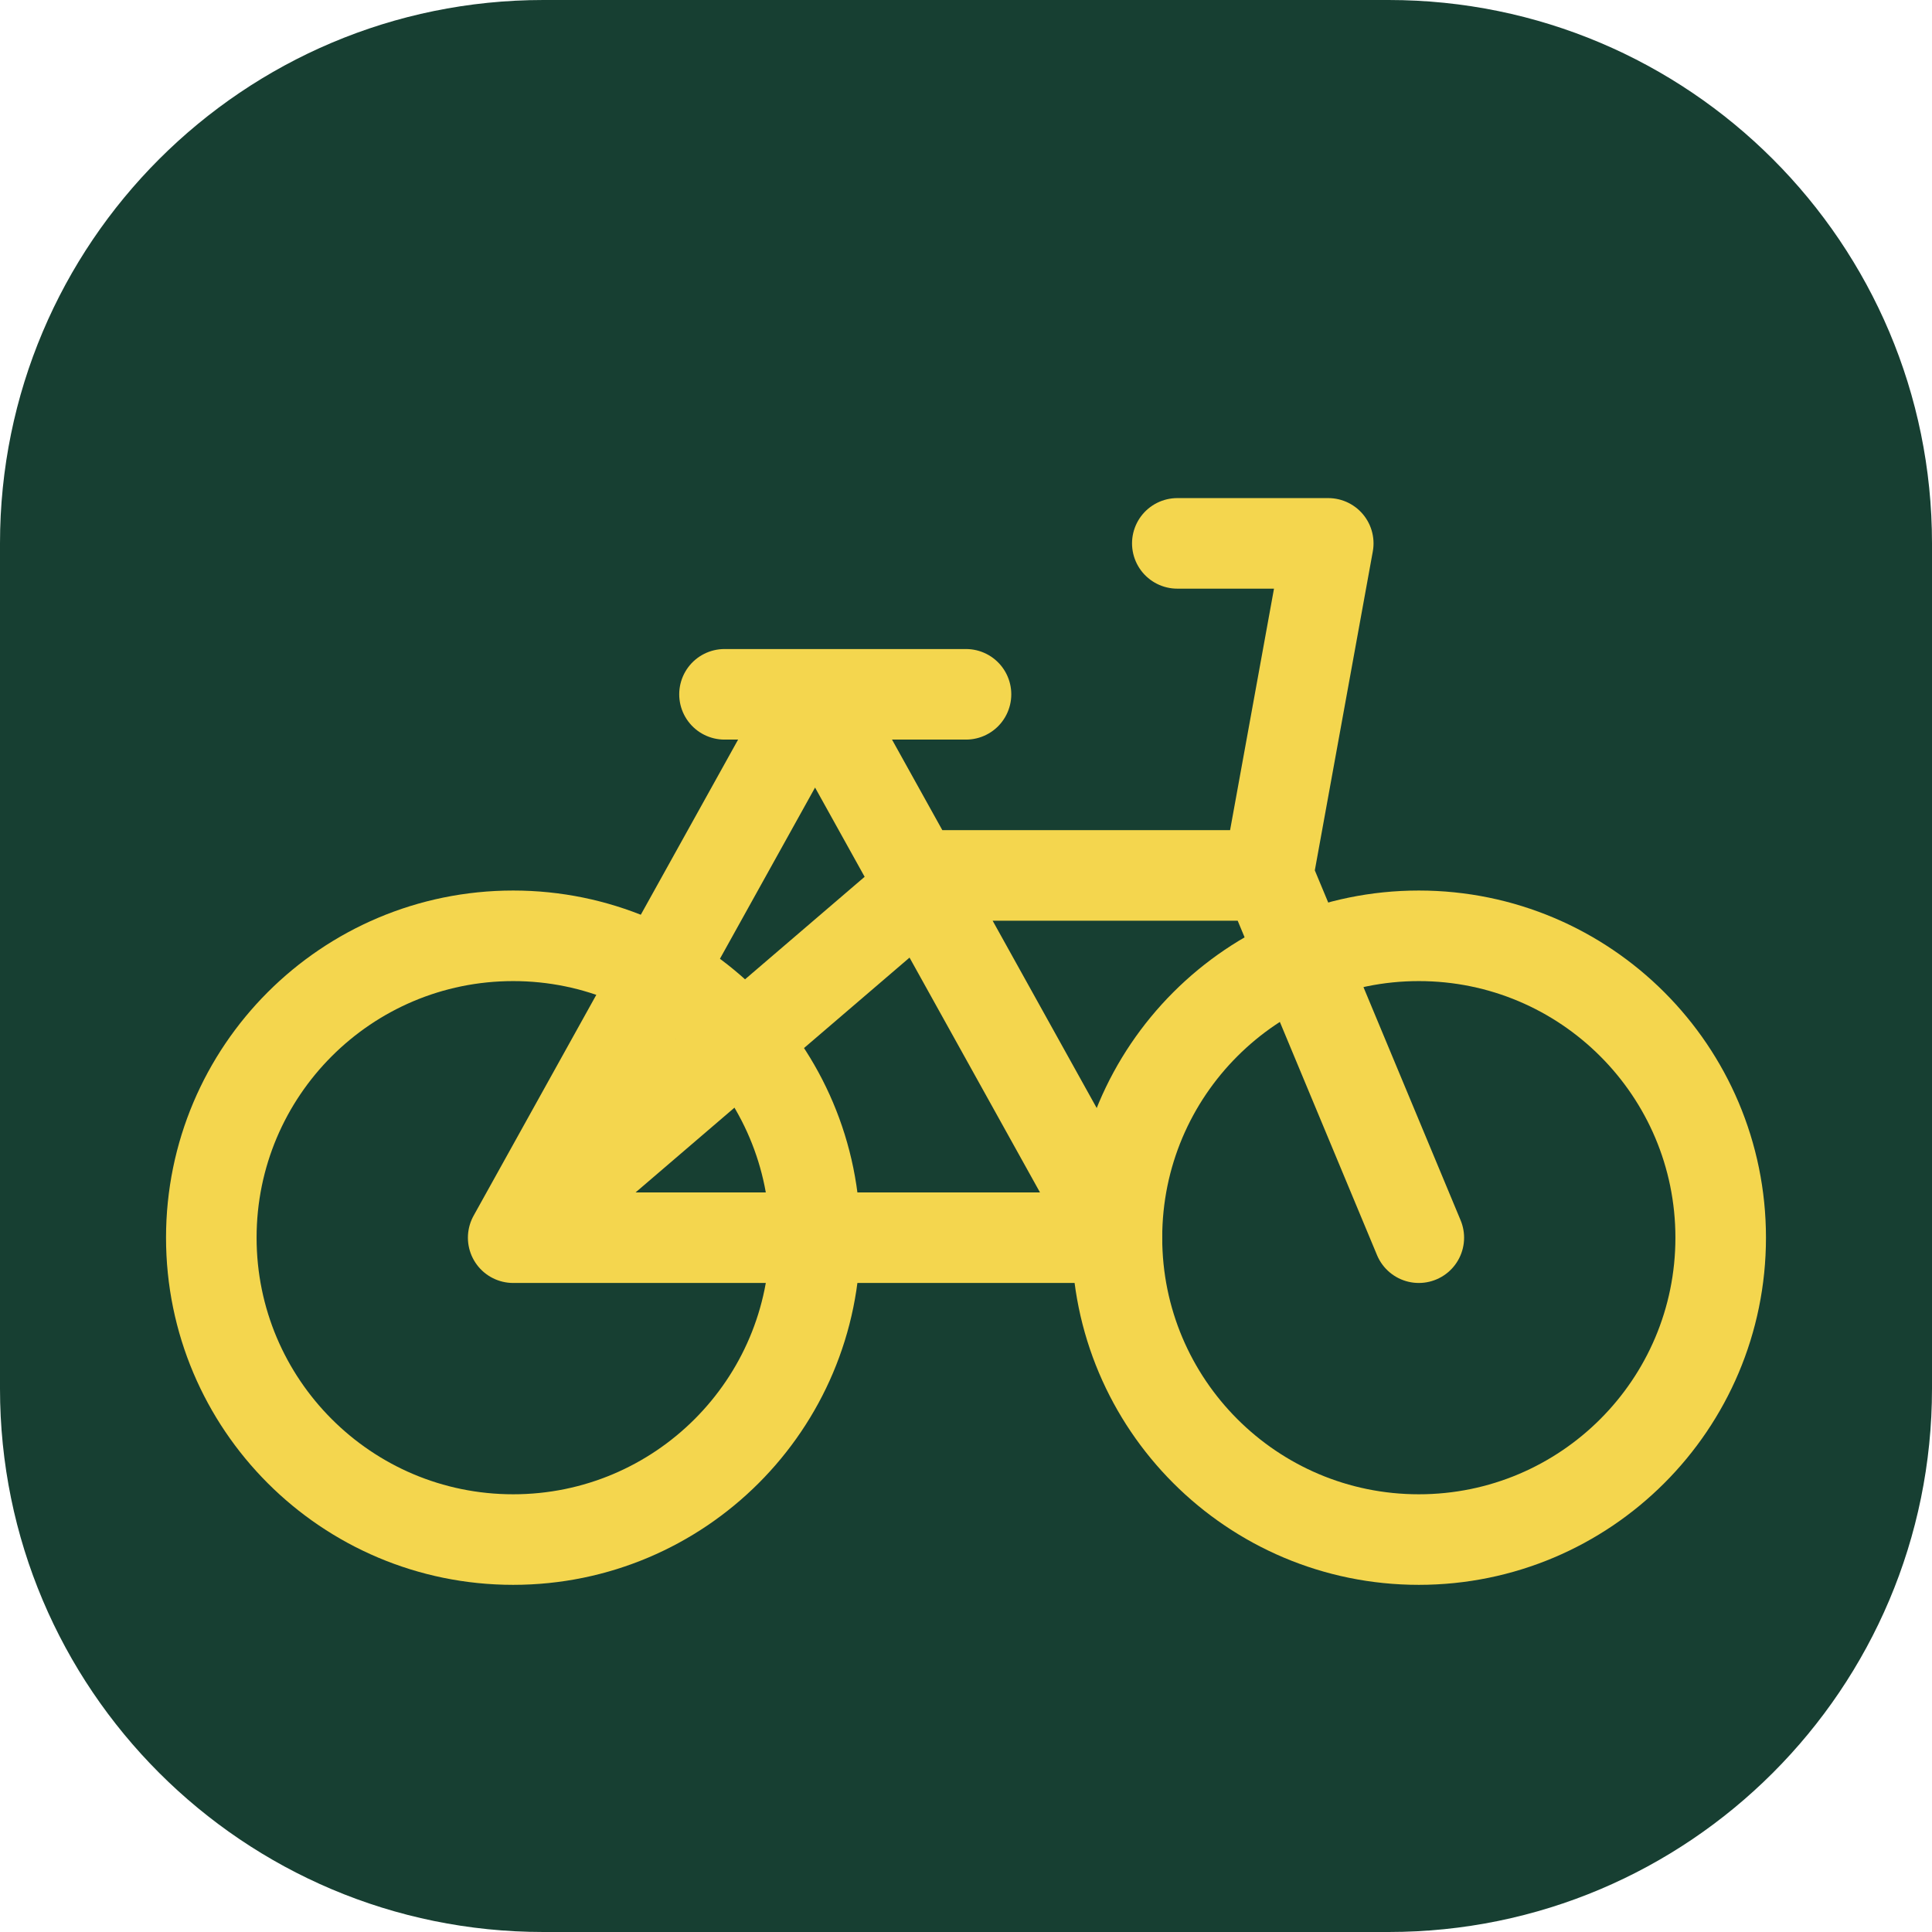
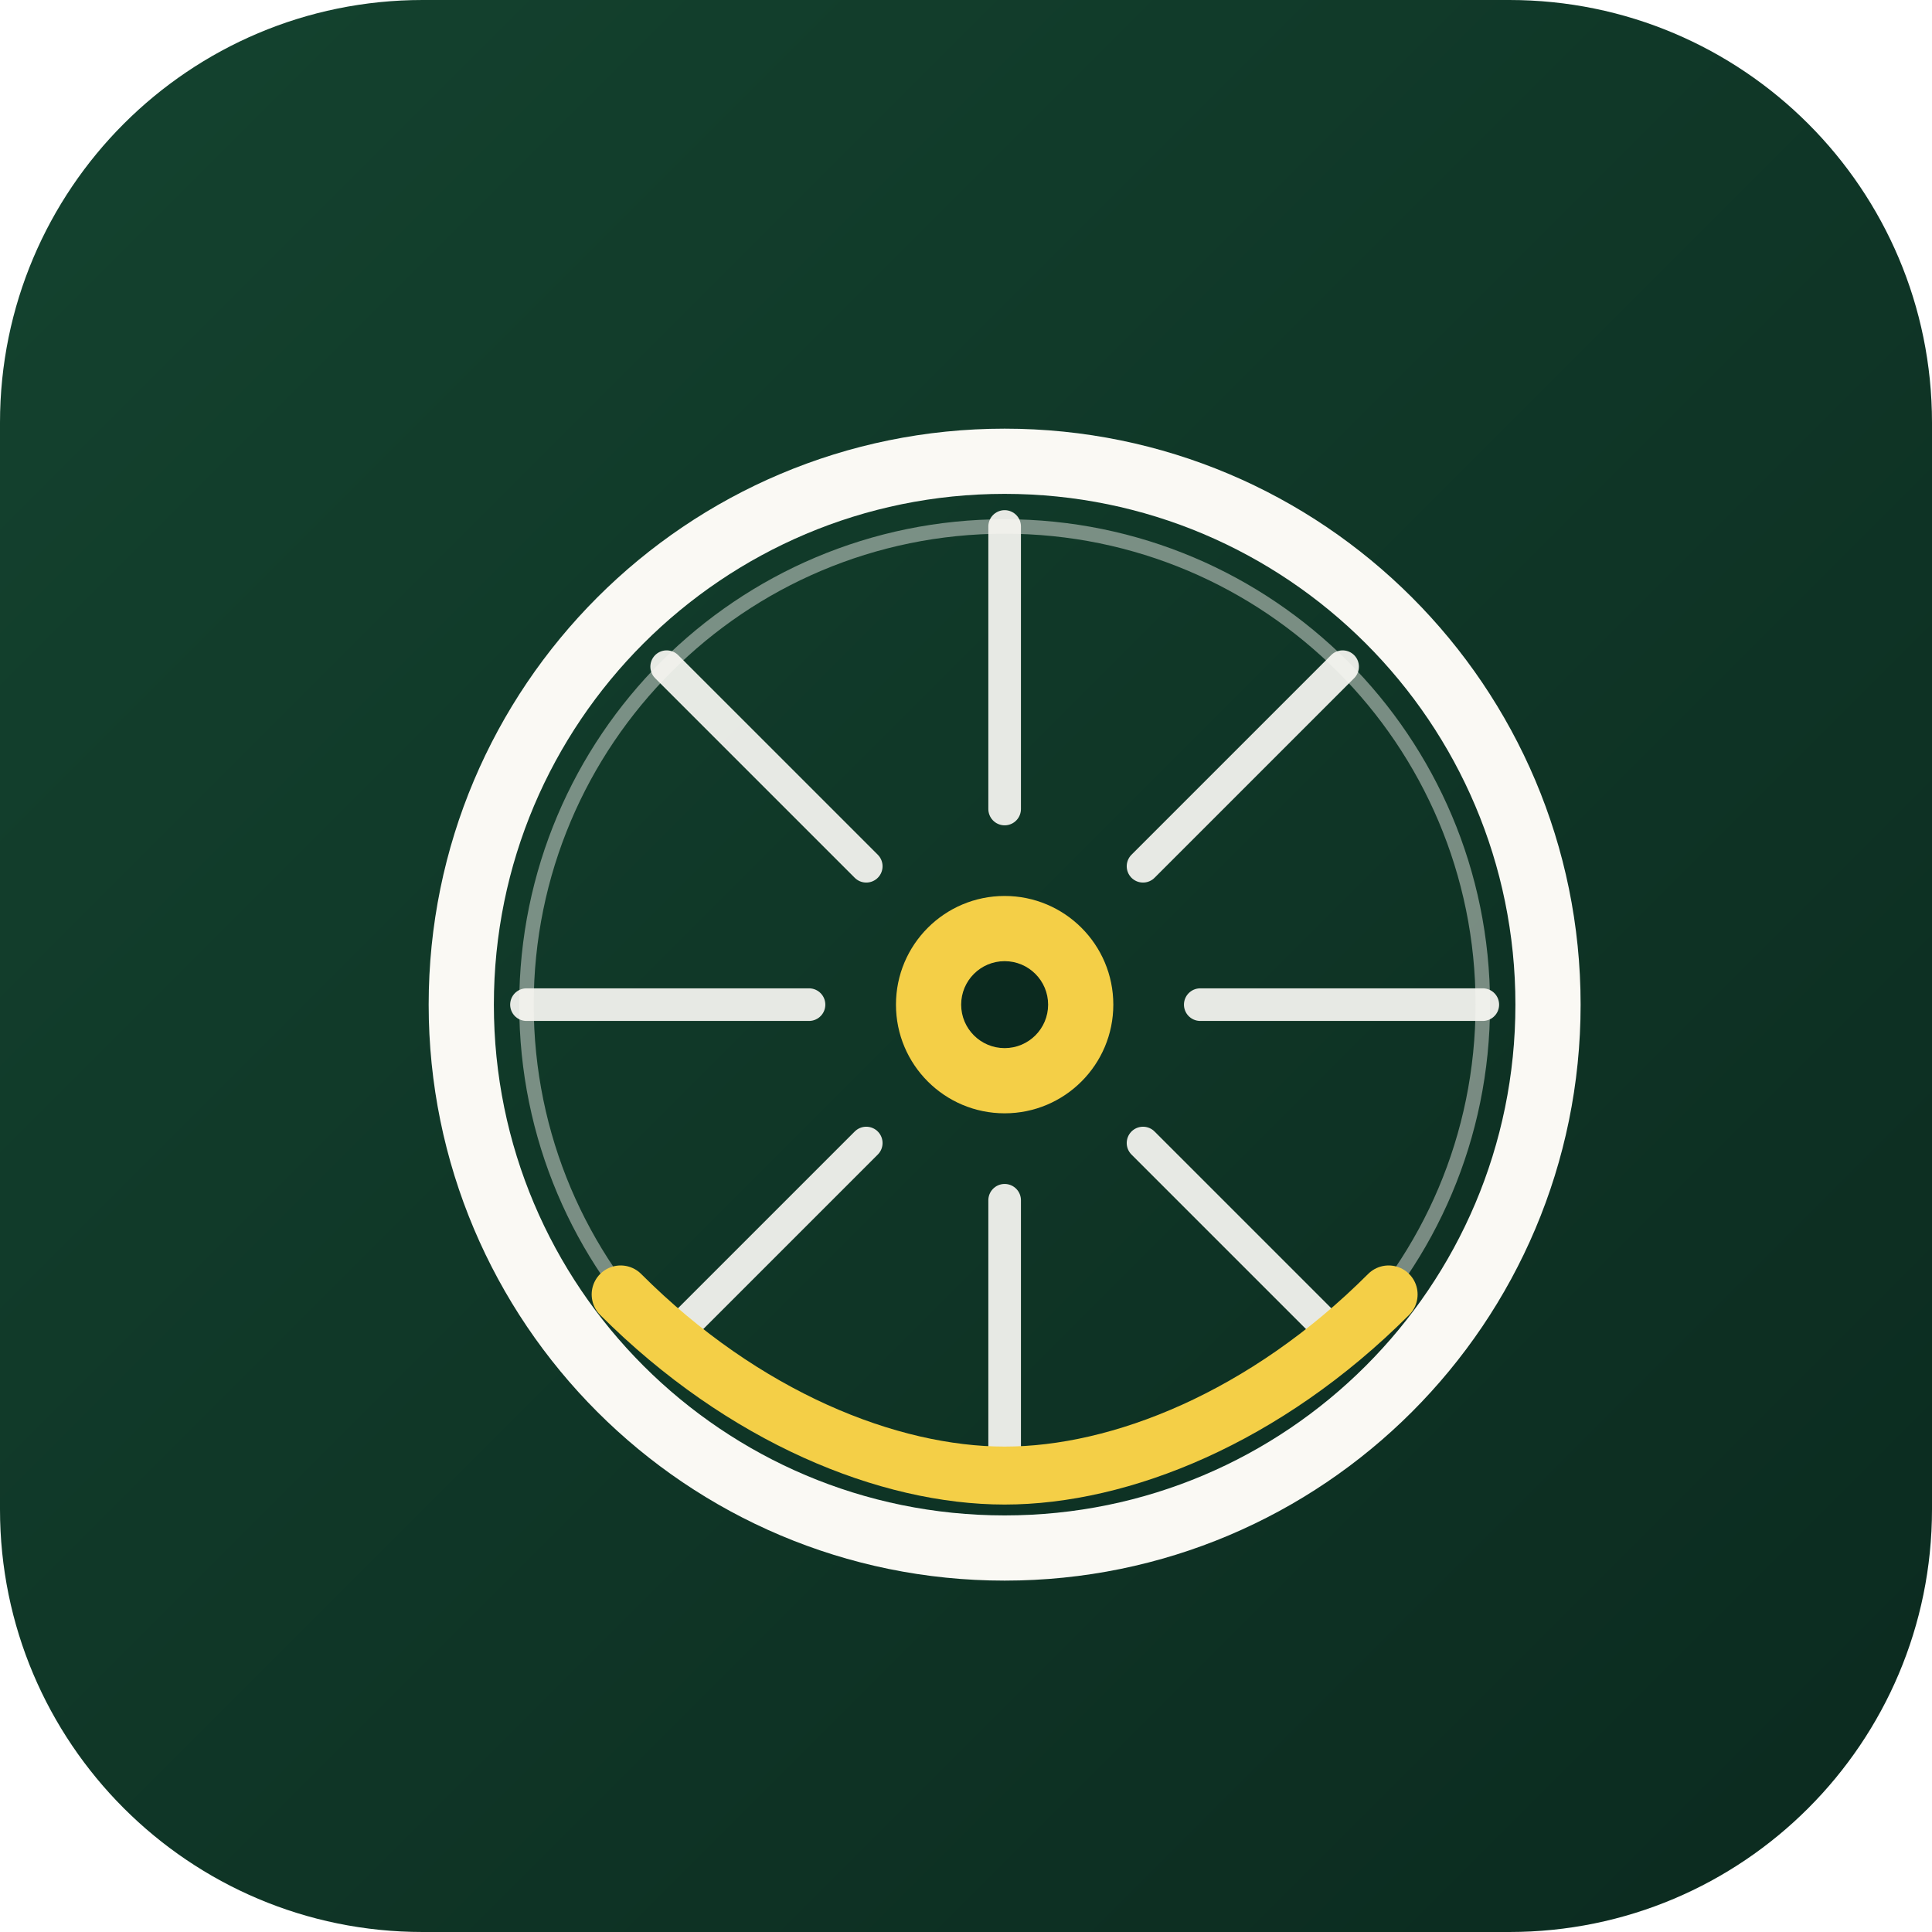
- <svg xmlns="http://www.w3.org/2000/svg" viewBox="0 0 64 64">
-   <rect width="64" height="64" rx="18" fill="#173f32" />
-   <g fill="none" stroke="#f4d64e" stroke-width="3" stroke-linecap="round" stroke-linejoin="round">
-     <circle cx="17" cy="41" r="10" />
-     <circle cx="47" cy="41" r="10" />
-     <path d="m17 41 10-18 10 18H17l14-12h11l5 12M24 23h8M39 18h5l-2 11" />
+ <svg xmlns="http://www.w3.org/2000/svg" width="64" height="64" viewBox="0 0 512 512">
+   <defs>
+     <linearGradient id="bg" x1="0" y1="0" x2="1" y2="1">
+       <stop offset="0" stop-color="#14432f" />
+       <stop offset="1" stop-color="#0b2a1f" />
+     </linearGradient>
+   </defs>
+   <rect width="512" height="512" rx="112" fill="url(#bg)" />
+   <g transform="translate(10.24 10.24) scale(0.96) translate(10.66667 10.66667)">
+     <circle cx="256" cy="256" r="150" fill="none" stroke="#faf9f4" stroke-width="18" />
+     <circle cx="256" cy="256" r="132" fill="none" stroke="#faf9f4" stroke-width="4" opacity=".45" />
+     <g stroke="#faf9f4" stroke-width="9" stroke-linecap="round" opacity=".92">
+       <line x1="310.0" y1="256.0" x2="388.0" y2="256.0" />
+       <line x1="294.2" y1="294.2" x2="349.3" y2="349.3" />
+       <line x1="256.0" y1="310.0" x2="256.0" y2="388.0" />
+       <line x1="217.8" y1="294.2" x2="162.7" y2="349.3" />
+       <line x1="202.0" y1="256.0" x2="124.0" y2="256.0" />
+       <line x1="217.8" y1="217.8" x2="162.7" y2="162.7" />
+       <line x1="256.0" y1="202.0" x2="256.0" y2="124.0" />
+       <line x1="294.2" y1="217.8" x2="349.3" y2="162.7" />
+     </g>
+     <circle cx="256" cy="256" r="30" fill="#f4cf47" />
+     <circle cx="256" cy="256" r="12" fill="#0b2a1f" />
+     <path d="M150 336c34 34 74 50 106 50s72-16 106-50" fill="none" stroke="#f4cf47" stroke-width="16" stroke-linecap="round" />
  </g>
</svg>
